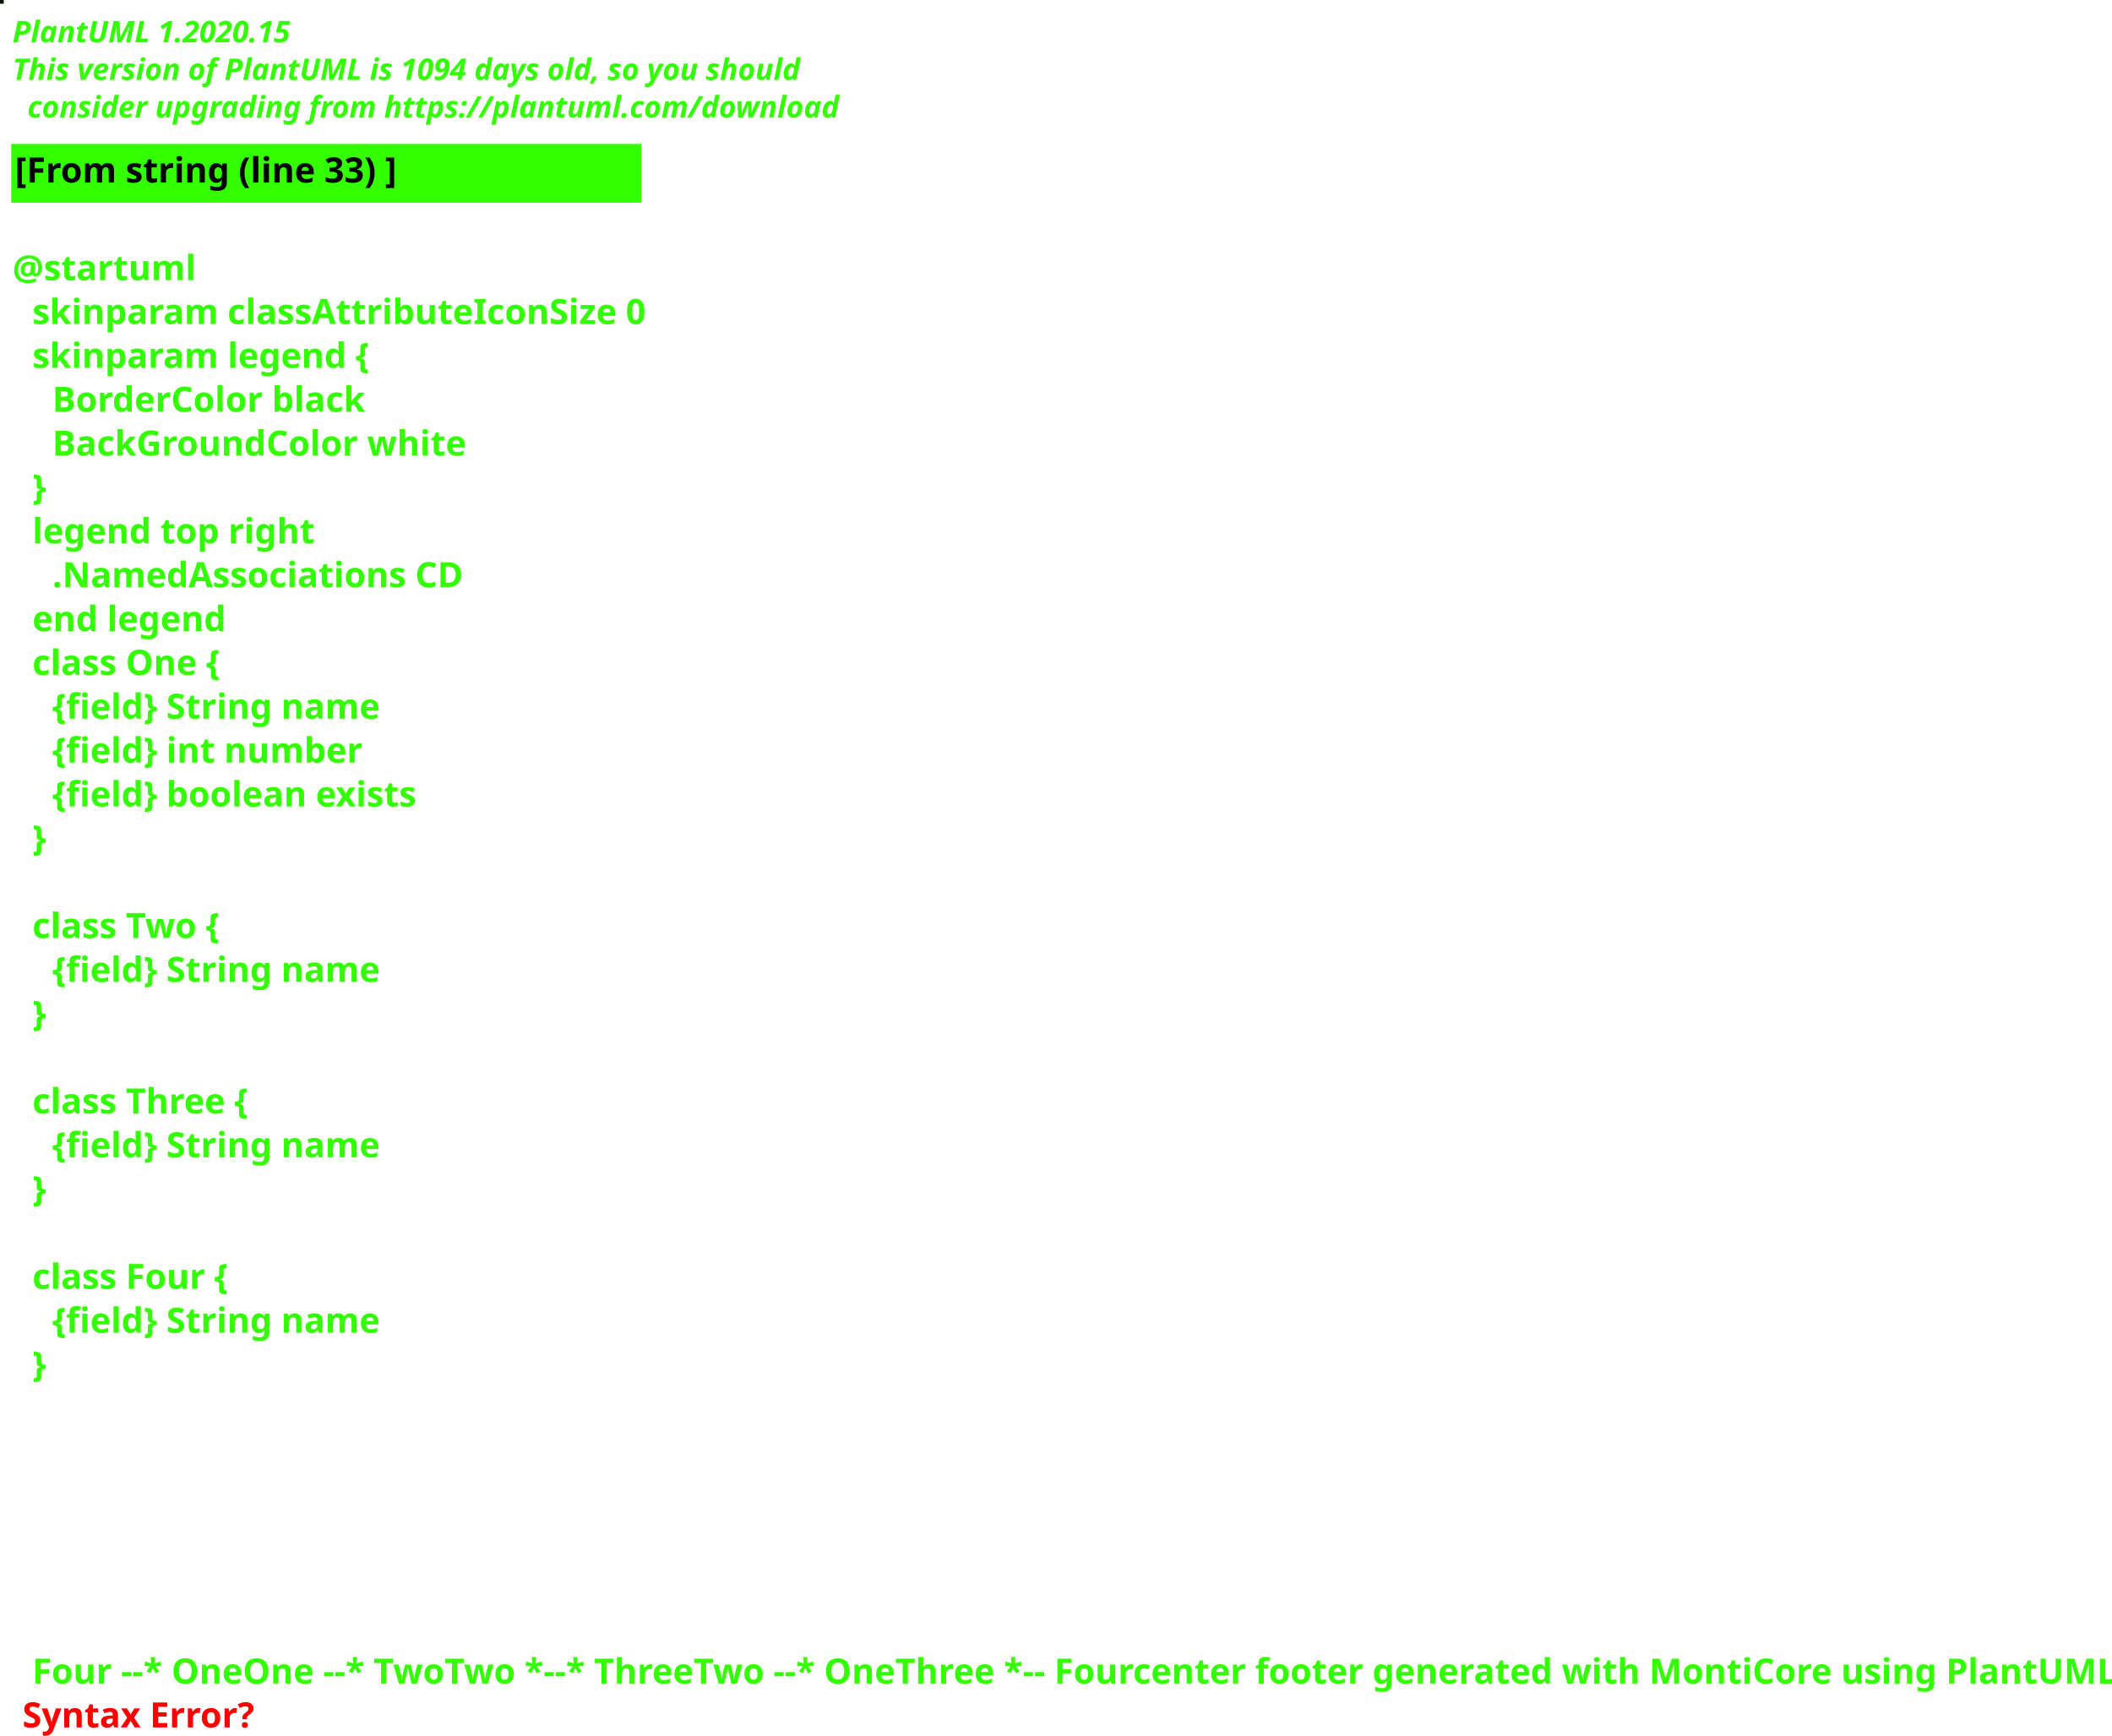
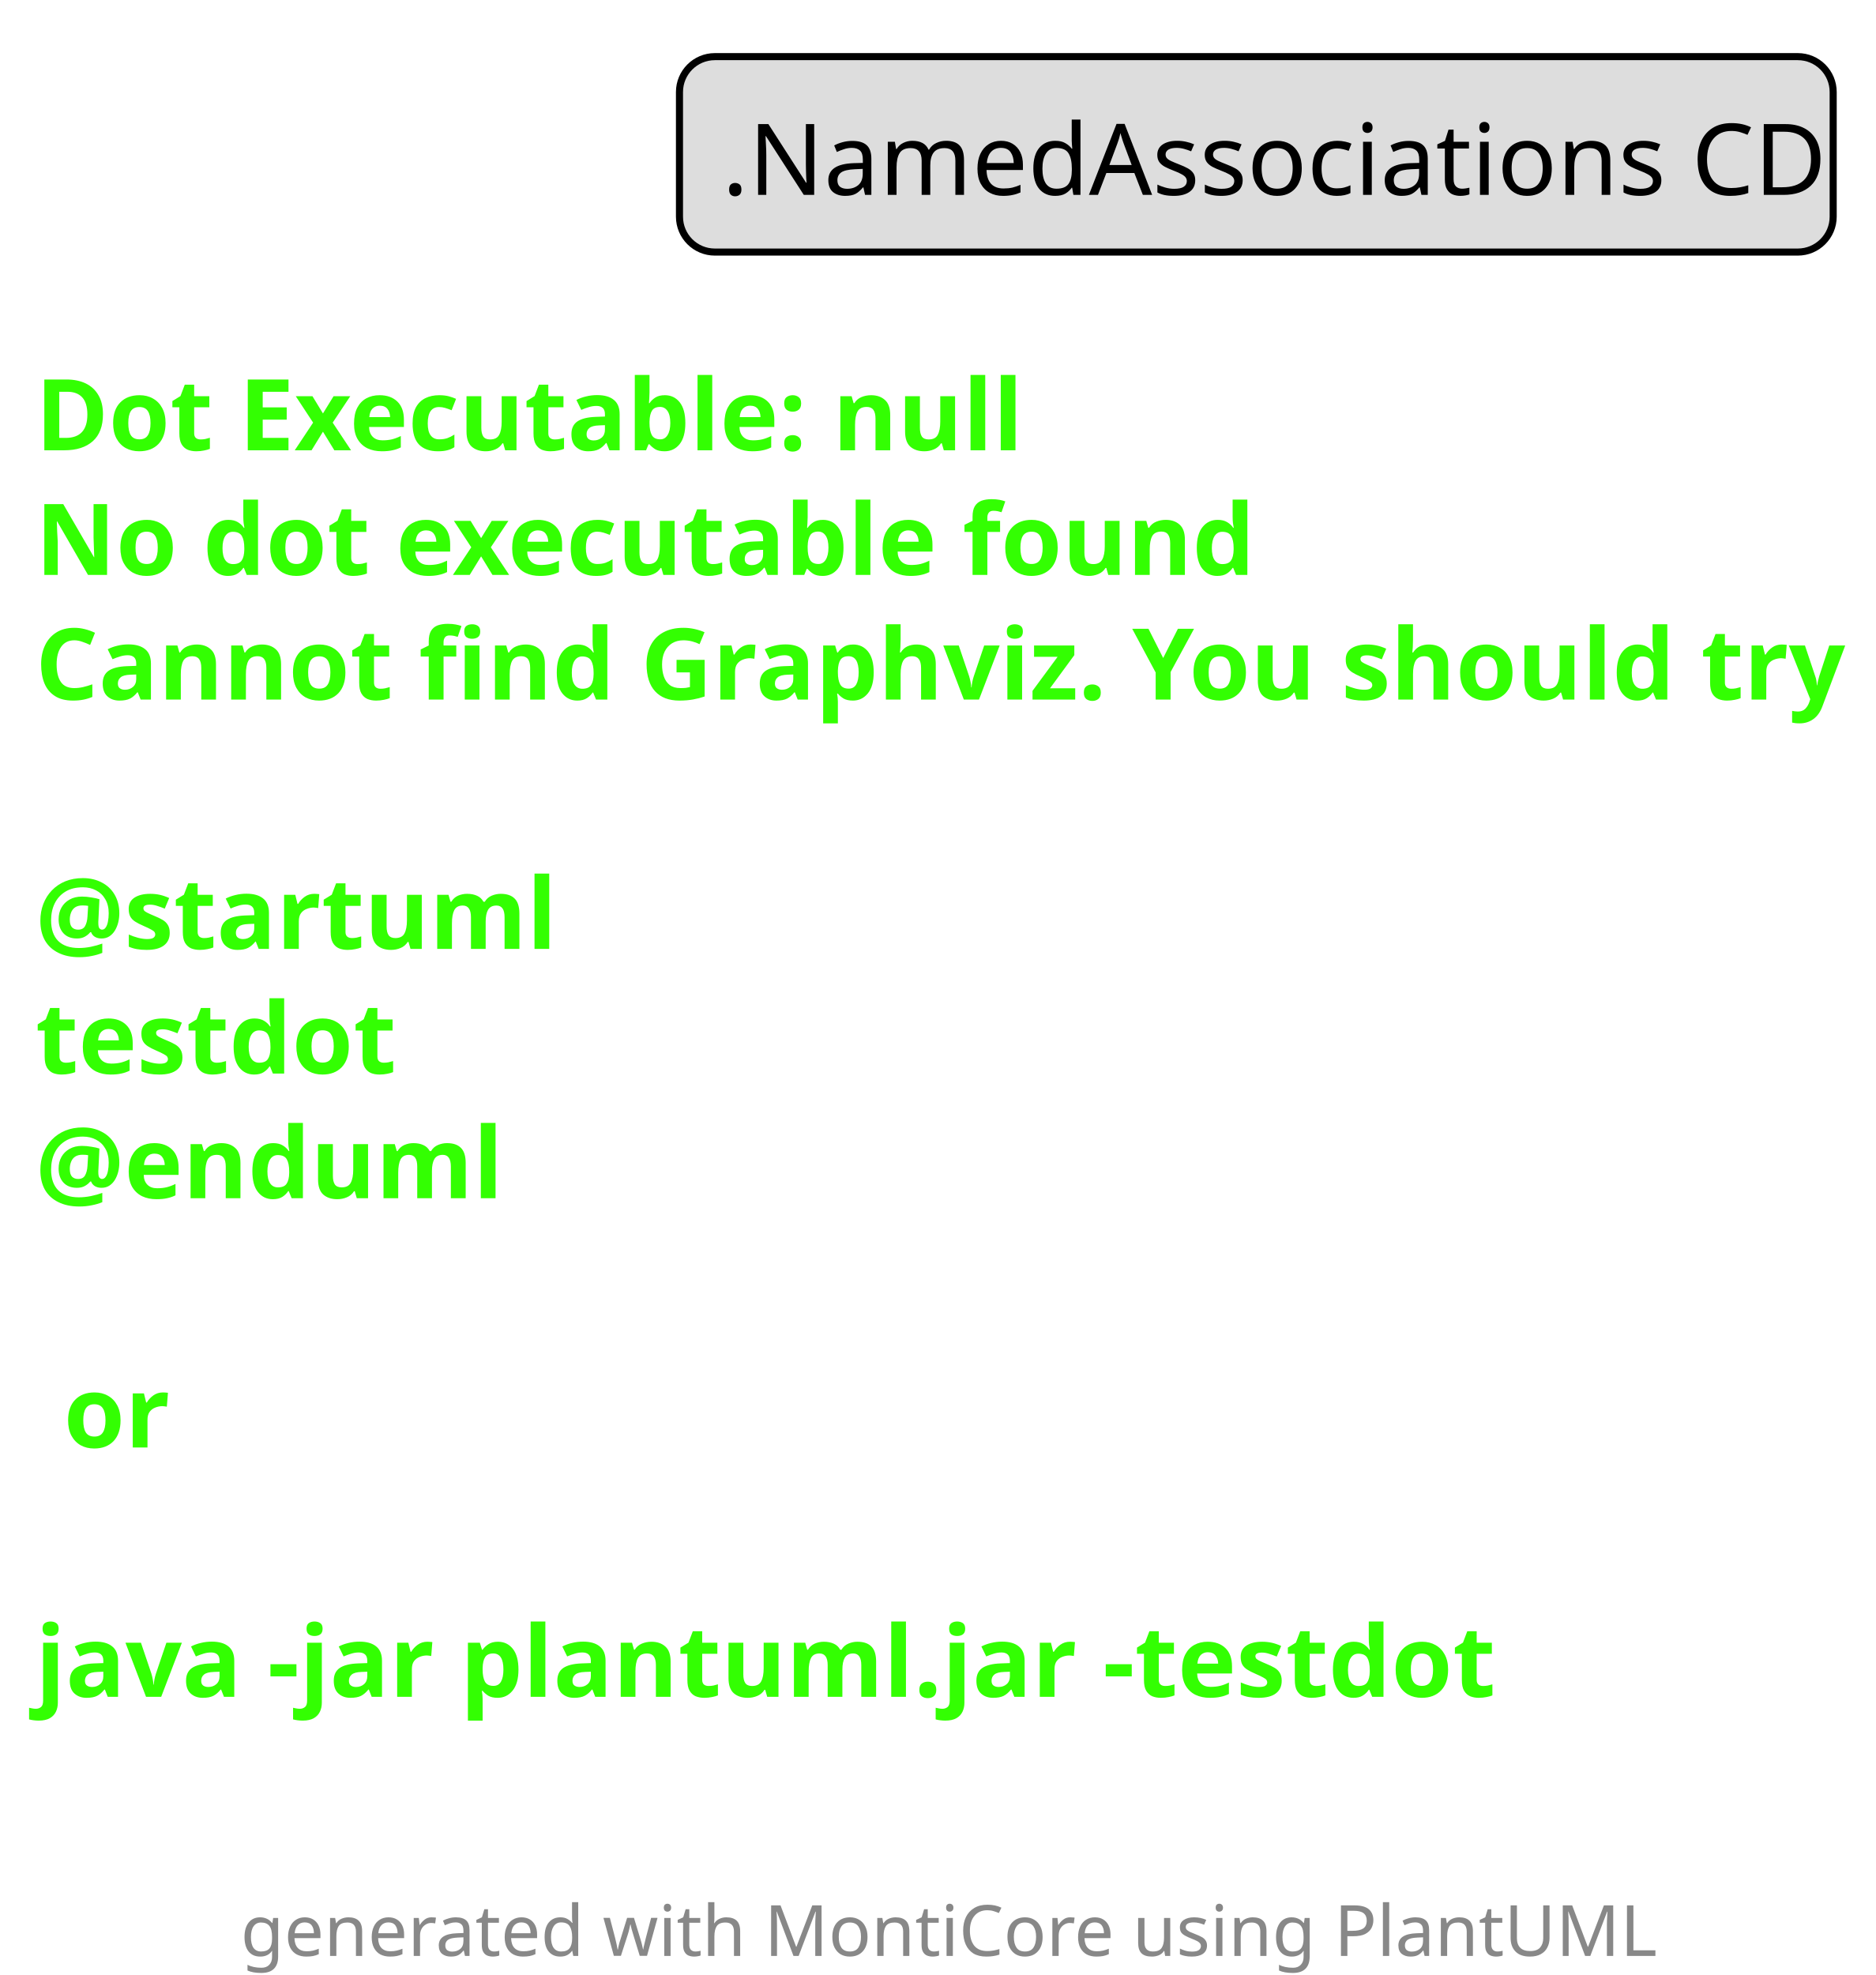
- <svg xmlns="http://www.w3.org/2000/svg" contentScriptType="application/ecmascript" contentStyleType="text/css" height="697px" preserveAspectRatio="none" style="width:848px;height:697px;background:#000000;" version="1.1" viewBox="0 0 848 697" width="848px" zoomAndPan="magnify">
+ <svg xmlns="http://www.w3.org/2000/svg" contentScriptType="application/ecmascript" contentStyleType="text/css" height="279px" preserveAspectRatio="none" style="width:265px;height:279px;background:#000000;" version="1.1" viewBox="0 0 265 279" width="265px" zoomAndPan="magnify">
  <defs />
  <g>
-     <rect fill="#021206" height="1" style="stroke: #021206; stroke-width: 1.0;" width="1" x="0" y="0" />
-     <text fill="#33FF02" font-family="sans-serif" font-size="12" font-style="italic" font-weight="bold" lengthAdjust="spacingAndGlyphs" textLength="114" x="5" y="17">PlantUML 1.2020.15</text>
-     <text fill="#33FF02" font-family="sans-serif" font-size="12" font-style="italic" font-weight="bold" lengthAdjust="spacingAndGlyphs" textLength="323" x="5" y="32.094">This version of PlantUML is 1094 days old, so you should</text>
-     <text fill="#33FF02" font-family="sans-serif" font-size="12" font-style="italic" font-weight="bold" lengthAdjust="spacingAndGlyphs" textLength="317" x="11" y="47.188">consider upgrading from https://plantuml.com/download</text>
-     <rect fill="#33FF02" height="22.609" style="stroke: #33FF02; stroke-width: 1.0;" width="252" x="5" y="58.281" />
-     <text fill="#000000" font-family="sans-serif" font-size="14" font-weight="bold" lengthAdjust="spacingAndGlyphs" textLength="155" x="6" y="73.281">[From string (line 33) ]</text>
-     <text fill="#33FF02" font-family="sans-serif" font-size="14" font-weight="bold" lengthAdjust="spacingAndGlyphs" textLength="0" x="9" y="94.891" />
-     <text fill="#33FF02" font-family="sans-serif" font-size="14" font-weight="bold" lengthAdjust="spacingAndGlyphs" textLength="71" x="5" y="112.5">@startuml</text>
-     <text fill="#33FF02" font-family="sans-serif" font-size="14" font-weight="bold" lengthAdjust="spacingAndGlyphs" textLength="244" x="13" y="130.109">skinparam classAttributeIconSize 0</text>
-     <text fill="#33FF02" font-family="sans-serif" font-size="14" font-weight="bold" lengthAdjust="spacingAndGlyphs" textLength="134" x="13" y="147.719">skinparam legend {</text>
-     <text fill="#33FF02" font-family="sans-serif" font-size="14" font-weight="bold" lengthAdjust="spacingAndGlyphs" textLength="128" x="21" y="165.328">BorderColor black</text>
-     <text fill="#33FF02" font-family="sans-serif" font-size="14" font-weight="bold" lengthAdjust="spacingAndGlyphs" textLength="167" x="21" y="182.938">BackGroundColor white</text>
-     <text fill="#33FF02" font-family="sans-serif" font-size="14" font-weight="bold" lengthAdjust="spacingAndGlyphs" textLength="5" x="13" y="200.547">}</text>
-     <text fill="#33FF02" font-family="sans-serif" font-size="14" font-weight="bold" lengthAdjust="spacingAndGlyphs" textLength="113" x="13" y="218.156">legend top right</text>
-     <text fill="#33FF02" font-family="sans-serif" font-size="14" font-weight="bold" lengthAdjust="spacingAndGlyphs" textLength="165" x="21" y="235.766">.NamedAssociations CD</text>
-     <text fill="#33FF02" font-family="sans-serif" font-size="14" font-weight="bold" lengthAdjust="spacingAndGlyphs" textLength="80" x="13" y="253.375">end legend</text>
-     <text fill="#33FF02" font-family="sans-serif" font-size="14" font-weight="bold" lengthAdjust="spacingAndGlyphs" textLength="78" x="13" y="270.984">class One {</text>
-     <text fill="#33FF02" font-family="sans-serif" font-size="14" font-weight="bold" lengthAdjust="spacingAndGlyphs" textLength="129" x="21" y="288.594">{field} String name</text>
-     <text fill="#33FF02" font-family="sans-serif" font-size="14" font-weight="bold" lengthAdjust="spacingAndGlyphs" textLength="121" x="21" y="306.203">{field} int number</text>
-     <text fill="#33FF02" font-family="sans-serif" font-size="14" font-weight="bold" lengthAdjust="spacingAndGlyphs" textLength="148" x="21" y="323.812">{field} boolean exists</text>
-     <text fill="#33FF02" font-family="sans-serif" font-size="14" font-weight="bold" lengthAdjust="spacingAndGlyphs" textLength="5" x="13" y="341.422">}</text>
-     <text fill="#33FF02" font-family="sans-serif" font-size="14" font-weight="bold" lengthAdjust="spacingAndGlyphs" textLength="0" x="9" y="359.031" />
-     <text fill="#33FF02" font-family="sans-serif" font-size="14" font-weight="bold" lengthAdjust="spacingAndGlyphs" textLength="77" x="13" y="376.641">class Two {</text>
-     <text fill="#33FF02" font-family="sans-serif" font-size="14" font-weight="bold" lengthAdjust="spacingAndGlyphs" textLength="129" x="21" y="394.25">{field} String name</text>
-     <text fill="#33FF02" font-family="sans-serif" font-size="14" font-weight="bold" lengthAdjust="spacingAndGlyphs" textLength="5" x="13" y="411.859">}</text>
-     <text fill="#33FF02" font-family="sans-serif" font-size="14" font-weight="bold" lengthAdjust="spacingAndGlyphs" textLength="0" x="9" y="429.469" />
-     <text fill="#33FF02" font-family="sans-serif" font-size="14" font-weight="bold" lengthAdjust="spacingAndGlyphs" textLength="90" x="13" y="447.078">class Three {</text>
-     <text fill="#33FF02" font-family="sans-serif" font-size="14" font-weight="bold" lengthAdjust="spacingAndGlyphs" textLength="129" x="21" y="464.688">{field} String name</text>
-     <text fill="#33FF02" font-family="sans-serif" font-size="14" font-weight="bold" lengthAdjust="spacingAndGlyphs" textLength="5" x="13" y="482.297">}</text>
-     <text fill="#33FF02" font-family="sans-serif" font-size="14" font-weight="bold" lengthAdjust="spacingAndGlyphs" textLength="0" x="9" y="499.906" />
-     <text fill="#33FF02" font-family="sans-serif" font-size="14" font-weight="bold" lengthAdjust="spacingAndGlyphs" textLength="82" x="13" y="517.516">class Four {</text>
-     <text fill="#33FF02" font-family="sans-serif" font-size="14" font-weight="bold" lengthAdjust="spacingAndGlyphs" textLength="129" x="21" y="535.125">{field} String name</text>
-     <text fill="#33FF02" font-family="sans-serif" font-size="14" font-weight="bold" lengthAdjust="spacingAndGlyphs" textLength="5" x="13" y="552.734">}</text>
-     <text fill="#33FF02" font-family="sans-serif" font-size="14" font-weight="bold" lengthAdjust="spacingAndGlyphs" textLength="0" x="9" y="570.344" />
-     <text fill="#33FF02" font-family="sans-serif" font-size="14" font-weight="bold" lengthAdjust="spacingAndGlyphs" textLength="0" x="9" y="587.953" />
-     <text fill="#33FF02" font-family="sans-serif" font-size="14" font-weight="bold" lengthAdjust="spacingAndGlyphs" textLength="0" x="9" y="605.562" />
-     <text fill="#33FF02" font-family="sans-serif" font-size="14" font-weight="bold" lengthAdjust="spacingAndGlyphs" textLength="0" x="9" y="623.172" />
-     <text fill="#33FF02" font-family="sans-serif" font-size="14" font-weight="bold" lengthAdjust="spacingAndGlyphs" textLength="0" x="9" y="640.781" />
-     <text fill="#33FF02" font-family="sans-serif" font-size="14" font-weight="bold" lengthAdjust="spacingAndGlyphs" textLength="0" x="9" y="658.391" />
-     <text fill="#33FF02" font-family="sans-serif" font-size="14" font-weight="bold" lengthAdjust="spacingAndGlyphs" textLength="833" x="13" y="676">Four --* OneOne --* TwoTwo *--* ThreeTwo --* OneThree *-- Fourcenter footer generated with MontiCore using PlantUML</text>
-     <text fill="#FF0000" font-family="sans-serif" font-size="14" font-weight="bold" lengthAdjust="spacingAndGlyphs" textLength="95" x="9" y="693.609">Syntax Error?</text>
+     <rect fill="#DDDDDD" height="27.609" rx="5" ry="5" style="stroke: #000000; stroke-width: 1.0;" width="163" x="96" y="8" />
+     <text fill="#000000" font-family="sans-serif" font-size="14" lengthAdjust="spacingAndGlyphs" textLength="151" x="102" y="27.533">.NamedAssociations CD</text>
+     <text fill="#33FF02" font-family="sans-serif" font-size="14" font-weight="bold" lengthAdjust="spacingAndGlyphs" textLength="140" x="5" y="63.609">Dot Executable: null</text>
+     <text fill="#33FF02" font-family="sans-serif" font-size="14" font-weight="bold" lengthAdjust="spacingAndGlyphs" textLength="173" x="5" y="81.219">No dot executable found</text>
+     <text fill="#33FF02" font-family="sans-serif" font-size="14" font-weight="bold" lengthAdjust="spacingAndGlyphs" textLength="258" x="5" y="98.828">Cannot find Graphviz. You should try</text>
+     <text fill="#33FF02" font-family="sans-serif" font-size="14" font-weight="bold" lengthAdjust="spacingAndGlyphs" textLength="0" x="9" y="116.438" />
+     <text fill="#33FF02" font-family="sans-serif" font-size="14" font-weight="bold" lengthAdjust="spacingAndGlyphs" textLength="71" x="5" y="134.047">@startuml</text>
+     <text fill="#33FF02" font-family="sans-serif" font-size="14" font-weight="bold" lengthAdjust="spacingAndGlyphs" textLength="50" x="5" y="151.656">testdot</text>
+     <text fill="#33FF02" font-family="sans-serif" font-size="14" font-weight="bold" lengthAdjust="spacingAndGlyphs" textLength="66" x="5" y="169.266">@enduml</text>
+     <text fill="#33FF02" font-family="sans-serif" font-size="14" font-weight="bold" lengthAdjust="spacingAndGlyphs" textLength="0" x="9" y="186.875" />
+     <text fill="#33FF02" font-family="sans-serif" font-size="14" font-weight="bold" lengthAdjust="spacingAndGlyphs" textLength="15" x="9" y="204.484">or</text>
+     <text fill="#33FF02" font-family="sans-serif" font-size="14" font-weight="bold" lengthAdjust="spacingAndGlyphs" textLength="0" x="9" y="222.094" />
+     <text fill="#33FF02" font-family="sans-serif" font-size="14" font-weight="bold" lengthAdjust="spacingAndGlyphs" textLength="201" x="5" y="239.703">java -jar plantuml.jar -testdot</text>
+     <text fill="#33FF02" font-family="sans-serif" font-size="14" font-weight="bold" lengthAdjust="spacingAndGlyphs" textLength="0" x="9" y="257.312" />
+     <text fill="#888888" font-family="sans-serif" font-size="10" lengthAdjust="spacingAndGlyphs" textLength="200" x="34" y="276.303">generated with MontiCore using PlantUML</text>
  </g>
</svg>
